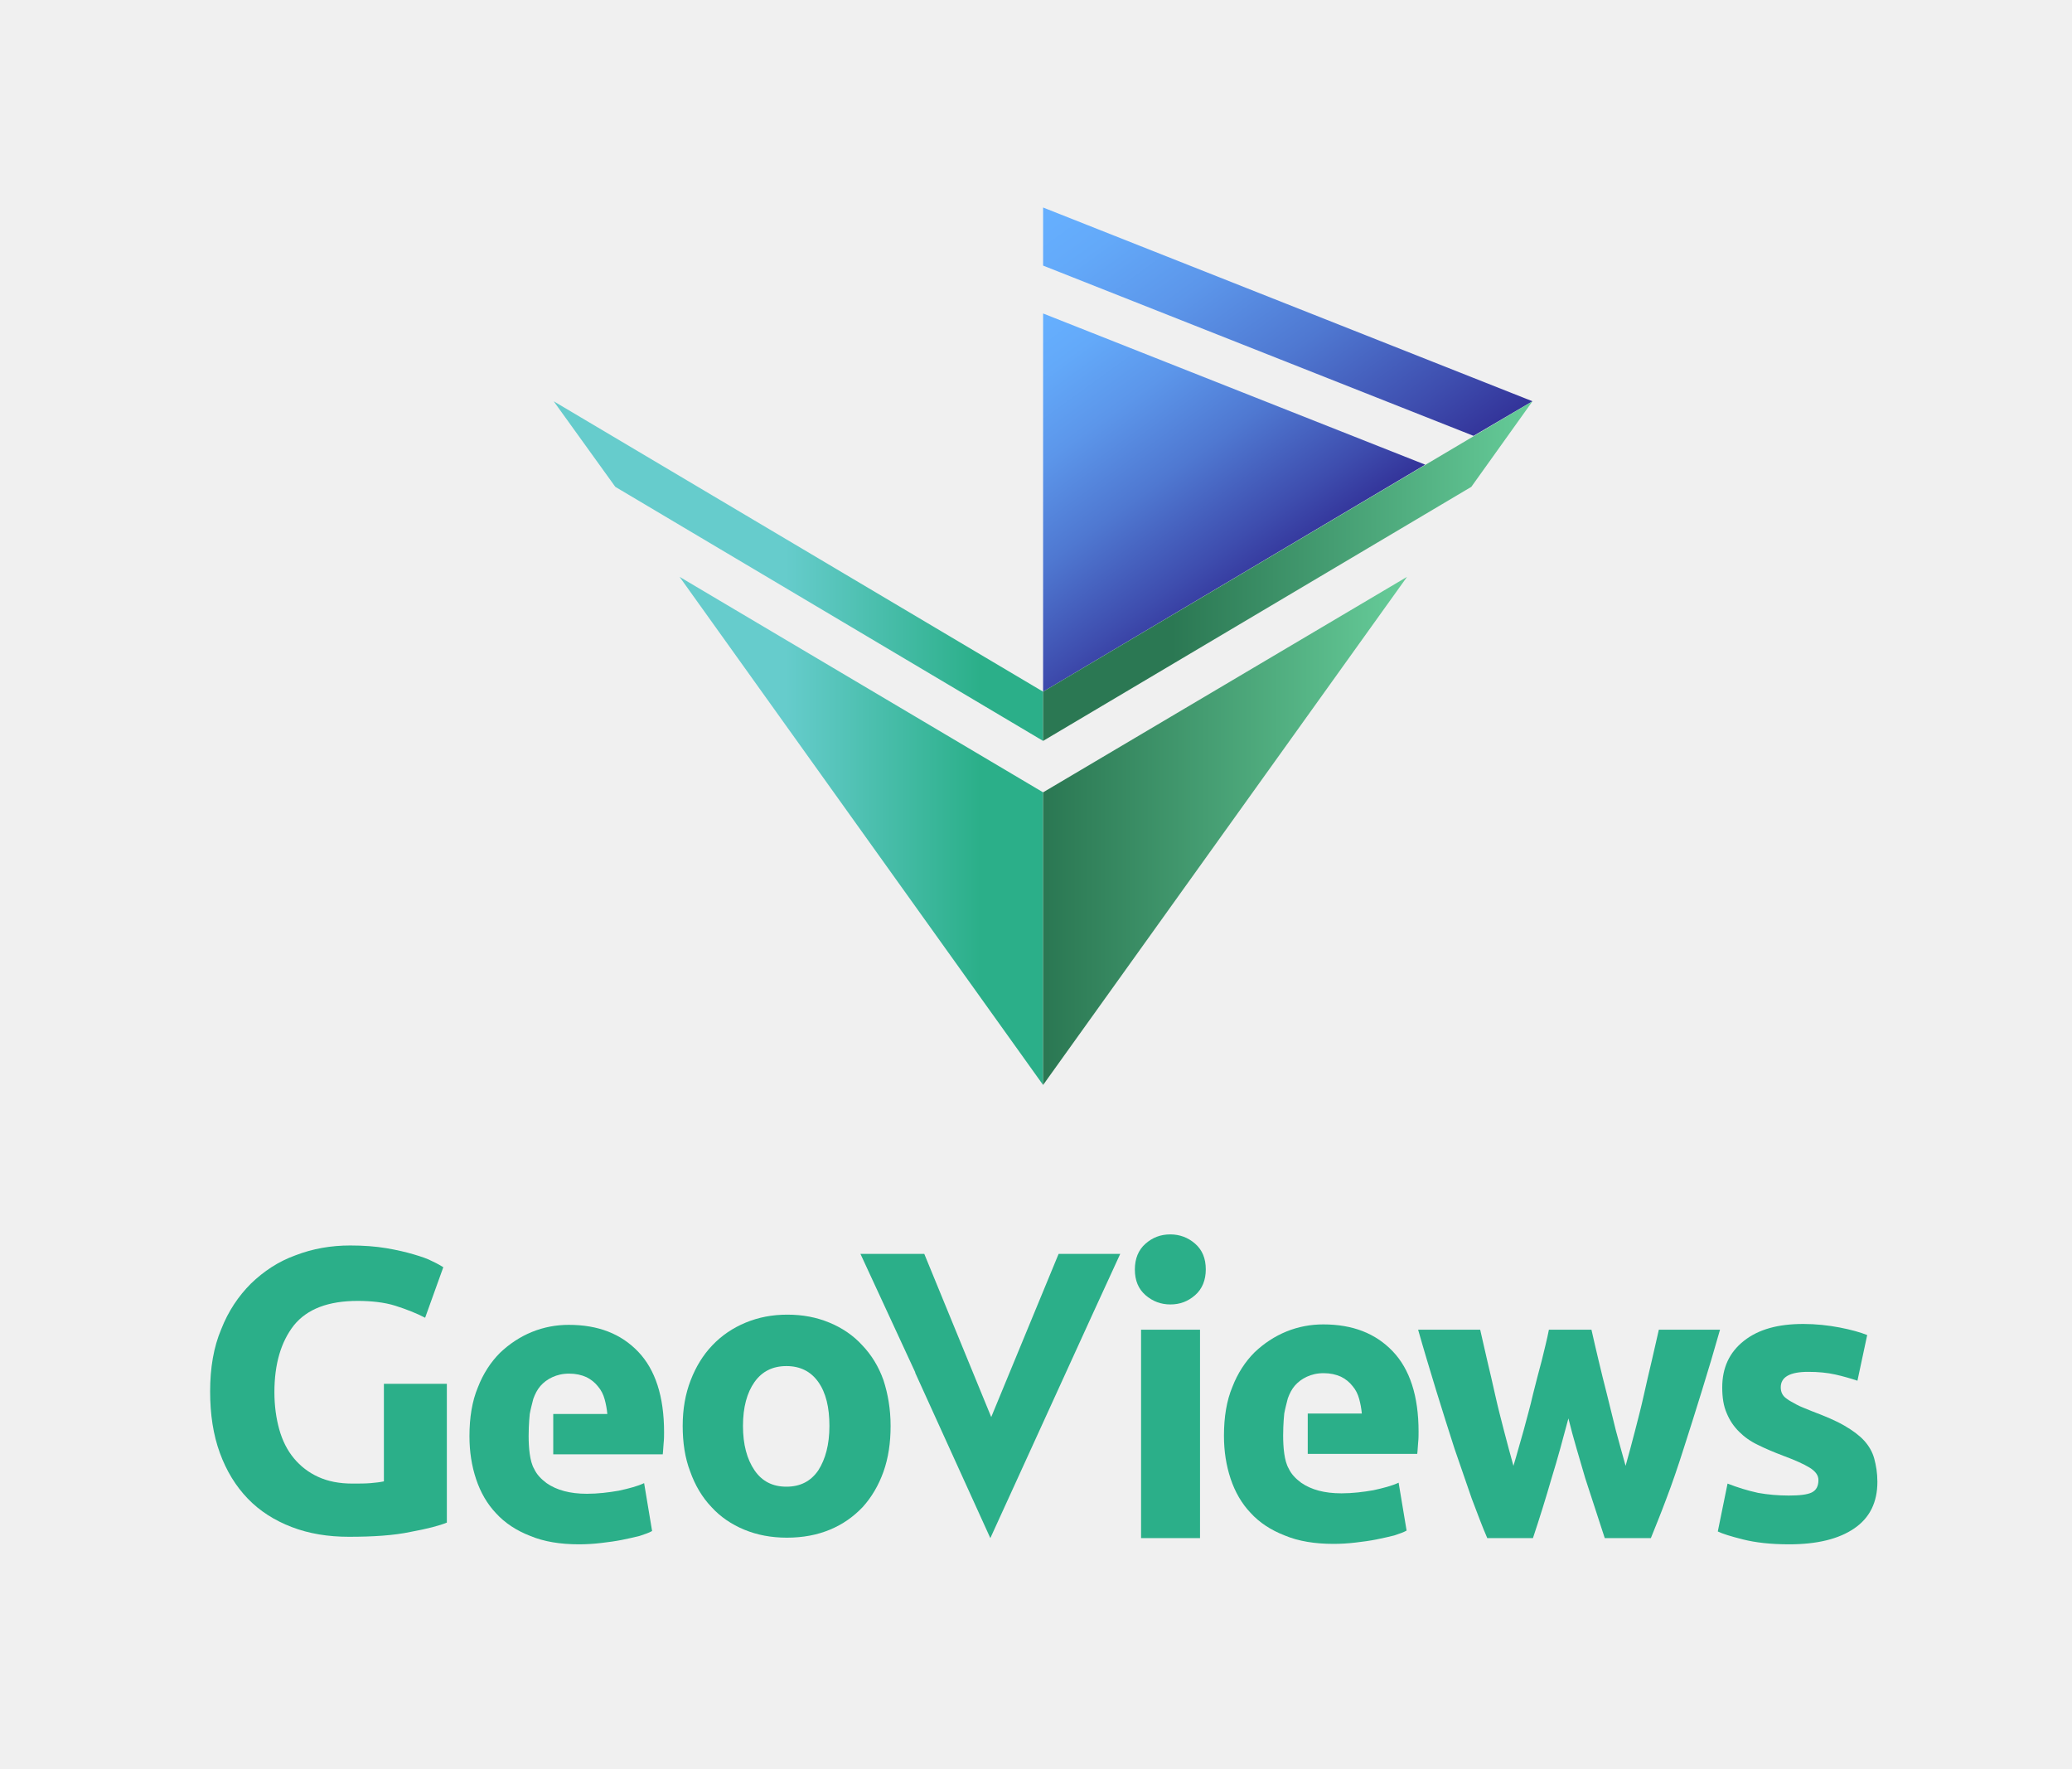
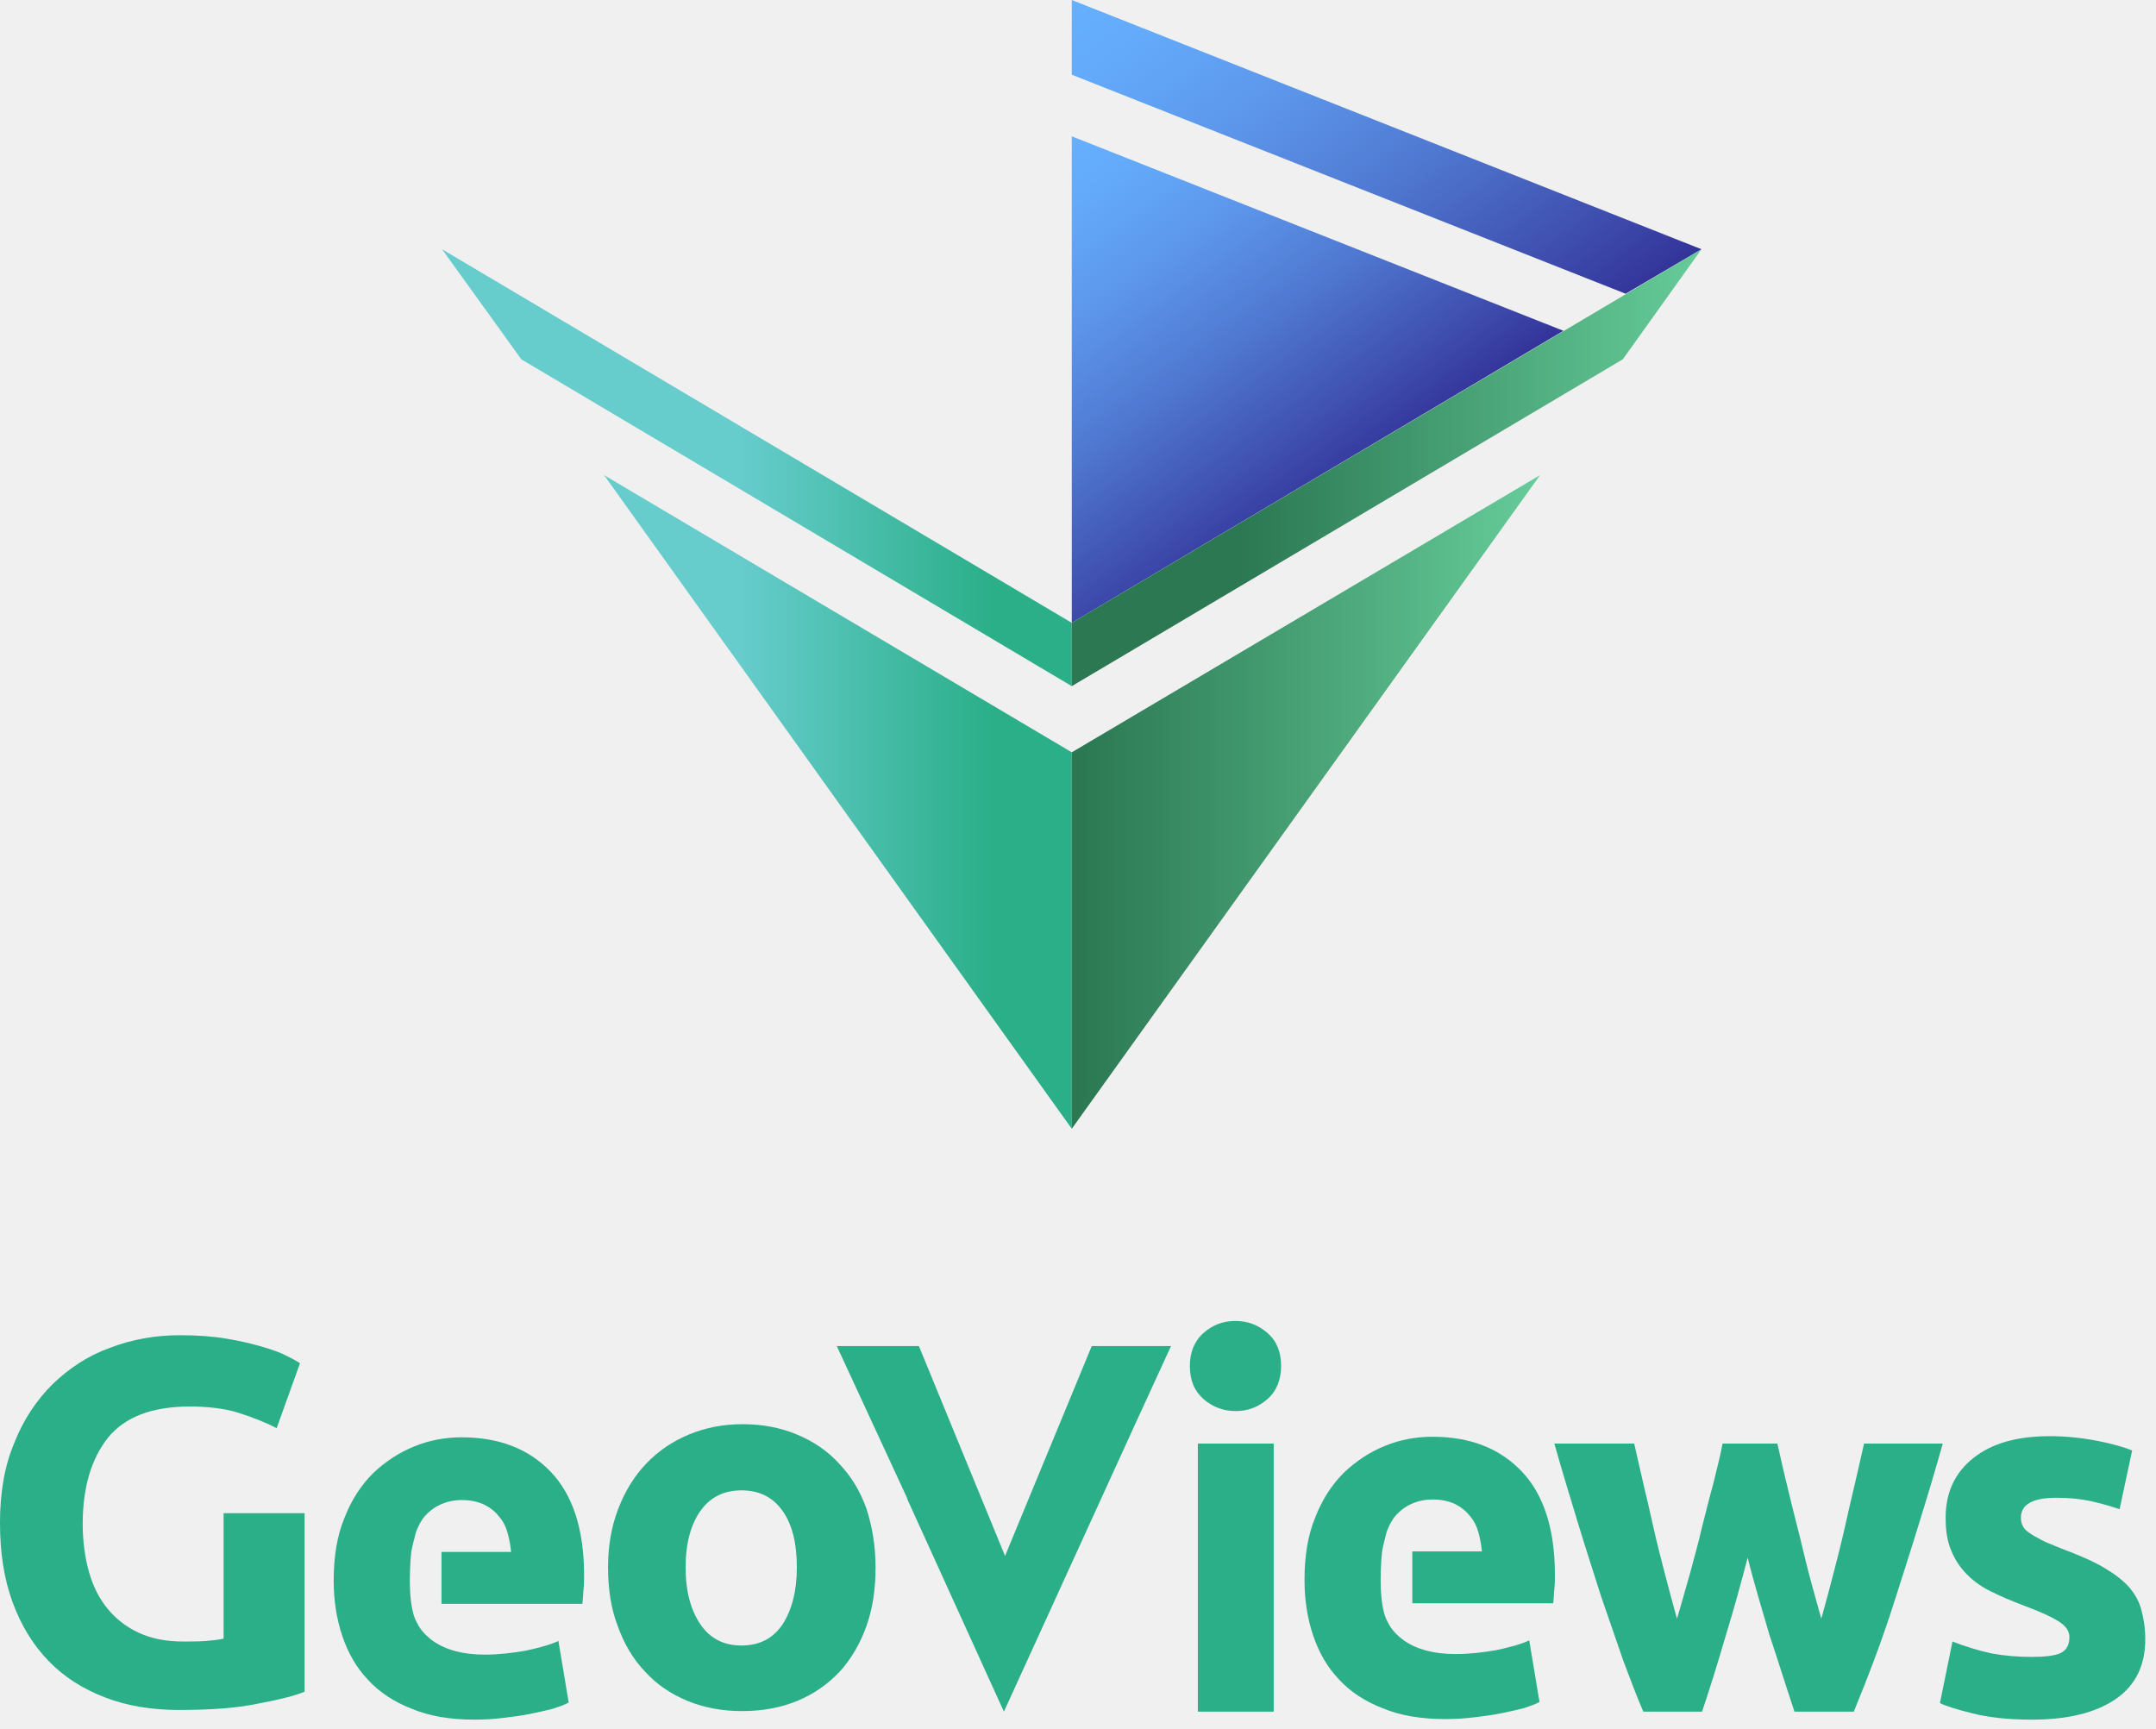
- <svg xmlns="http://www.w3.org/2000/svg" version="1.1" id="Layer_2" x="0px" y="0px" viewBox="0 0 467.4 398.9" style="enable-background:new 0 0 467.4 398.9;" xml:space="preserve">
-   <style type="text/css">
+ <svg xmlns="http://www.w3.org/2000/svg" height="301.5" width="376.1" xml:space="preserve" viewBox="0 0 376.1 301.5" y="0px" x="0px" id="Layer_2" version="1.1">
+   <defs id="defs3325" />
+   <style id="style3228" type="text/css">
	.st0{fill:url(#SVGID_1_);}
	.st1{fill:url(#SVGID_2_);}
	.st2{fill:url(#SVGID_3_);}
	.st3{fill:url(#SVGID_4_);}
	.st4{fill:url(#SVGID_5_);}
	.st5{fill:url(#SVGID_6_);}
	.st6{fill:#2BAF89;}
	.st7{fill:url(#SVGID_7_);}
	.st8{opacity:0.2;fill:url(#SVGID_8_);enable-background:new    ;}
	.st9{fill:url(#SVGID_9_);}
	.st10{opacity:0.2;fill:url(#SVGID_10_);enable-background:new    ;}
	.st11{fill:url(#SVGID_11_);}
	.st12{fill:url(#SVGID_12_);}
	.st13{fill:url(#SVGID_13_);}
	.st14{fill:url(#SVGID_14_);}
	.st15{fill:#BF202E;}
	.st16{fill:url(#SVGID_15_);}
	.st17{fill:url(#SVGID_16_);}
	.st18{fill:url(#SVGID_17_);}
	.st19{fill:url(#SVGID_18_);}
	.st20{fill:url(#SVGID_19_);}
	.st21{fill:url(#SVGID_20_);}
	.st22{fill:url(#SVGID_21_);}
	.st23{opacity:0.2;fill:url(#SVGID_22_);enable-background:new    ;}
	.st24{fill:url(#SVGID_23_);}
	.st25{opacity:0.2;fill:url(#SVGID_24_);enable-background:new    ;}
	.st26{fill:url(#SVGID_25_);}
	.st27{fill:url(#SVGID_26_);}
	.st28{fill:url(#SVGID_27_);}
	.st29{fill:url(#SVGID_28_);}
	.st30{fill:url(#SVGID_29_);}
	.st31{fill:url(#SVGID_30_);}
	.st32{fill:url(#SVGID_31_);}
	.st33{fill:url(#SVGID_32_);}
	.st34{fill:url(#SVGID_33_);}
	.st35{fill:url(#SVGID_34_);}
	.st36{fill:#333399;}
	.st37{fill:#2B7853;}
	.st38{fill:url(#SVGID_35_);}
	.st39{fill:url(#SVGID_36_);}
	.st40{fill:url(#SVGID_37_);}
	.st41{fill:url(#SVGID_38_);}
	.st42{fill:url(#SVGID_39_);}
	.st43{fill:url(#SVGID_40_);}
	.st44{fill:#FFFFFF;}
	.st45{fill:url(#SVGID_41_);}
	.st46{fill:url(#SVGID_42_);}
	.st47{fill:url(#SVGID_43_);}
	.st48{fill:url(#SVGID_44_);}
	.st49{fill:url(#SVGID_45_);}
	.st50{fill:url(#SVGID_46_);}
	.st51{fill:url(#SVGID_47_);}
	.st52{fill:url(#SVGID_48_);}
	.st53{fill:url(#SVGID_49_);}
	.st54{fill:url(#SVGID_50_);}
	.st55{fill:url(#SVGID_51_);}
	.st56{fill:url(#SVGID_52_);}
	.st57{fill:url(#SVGID_53_);}
	.st58{fill:url(#SVGID_54_);}
	.st59{fill:url(#SVGID_55_);}
	.st60{fill:url(#SVGID_56_);}
	.st61{fill:url(#SVGID_57_);}
	.st62{fill:url(#SVGID_58_);}
	.st63{fill:url(#SVGID_59_);}
	.st64{fill:url(#SVGID_60_);}
	.st65{fill:url(#SVGID_61_);}
	.st66{fill:url(#SVGID_62_);}
	.st67{fill:url(#SVGID_63_);}
	.st68{fill:url(#SVGID_64_);}
	.st69{fill:url(#SVGID_65_);}
	.st70{fill:url(#SVGID_66_);}
	.st71{fill:url(#SVGID_67_);}
	.st72{fill:url(#SVGID_68_);}
	.st73{fill:url(#SVGID_69_);}
	.st74{fill:url(#SVGID_70_);}
	.st75{fill:url(#SVGID_71_);}
	.st76{fill:url(#SVGID_72_);}
	.st77{fill:url(#SVGID_73_);}
	.st78{fill:url(#SVGID_74_);}
	.st79{fill:url(#SVGID_75_);}
	.st80{fill:url(#SVGID_76_);}
	.st81{fill:url(#SVGID_77_);}
	.st82{fill:url(#SVGID_78_);}
	.st83{fill:url(#SVGID_79_);}
	.st84{fill:url(#SVGID_80_);}
	.st85{fill:url(#SVGID_81_);}
	.st86{fill:url(#SVGID_82_);}
</style>
-   <g>
-     <g>
-       <linearGradient id="SVGID_1_" gradientUnits="userSpaceOnUse" x1="257.93" y1="30.356" x2="316.853" y2="111.456">
-         <stop offset="0" style="stop-color:#66B0FF" />
-         <stop offset="0.143" style="stop-color:#63A9F9" />
-         <stop offset="0.348" style="stop-color:#5C96EA" />
-         <stop offset="0.589" style="stop-color:#4F78D1" />
-         <stop offset="0.856" style="stop-color:#3E4DAE" />
-         <stop offset="1" style="stop-color:#333399" />
-       </linearGradient>
-       <polygon class="st0" points="345.7,90.5 235.3,46.8 235.3,59.9 332.4,98.3   " />
-       <linearGradient id="SVGID_2_" gradientUnits="userSpaceOnUse" x1="235.127" y1="70.824" x2="281.124" y2="134.133">
-         <stop offset="0" style="stop-color:#66B0FF" />
-         <stop offset="0.143" style="stop-color:#63A9F9" />
-         <stop offset="0.348" style="stop-color:#5C96EA" />
-         <stop offset="0.589" style="stop-color:#4F78D1" />
-         <stop offset="0.856" style="stop-color:#3E4DAE" />
-         <stop offset="1" style="stop-color:#333399" />
-       </linearGradient>
-       <polygon class="st1" points="235.3,156 321.5,104.8 235.3,70.7   " />
-     </g>
-     <g>
-       <linearGradient id="SVGID_3_" gradientUnits="userSpaceOnUse" x1="235.307" y1="184.332" x2="124.945" y2="184.332" gradientTransform="matrix(1 0 0 -1 0 371.7252)">
-         <stop offset="0.128" style="stop-color:#2BAF89" />
-         <stop offset="0.527" style="stop-color:#66CCCC" />
-       </linearGradient>
-       <polygon class="st2" points="235.3,178.7 235.3,178.7 153.3,130.1 235.3,244.7   " />
-       <linearGradient id="SVGID_4_" gradientUnits="userSpaceOnUse" x1="235.307" y1="242.932" x2="124.907" y2="242.932" gradientTransform="matrix(1 0 0 -1 0 371.7252)">
-         <stop offset="0.128" style="stop-color:#2BAF89" />
-         <stop offset="0.527" style="stop-color:#66CCCC" />
-       </linearGradient>
-       <polygon class="st3" points="235.3,156 124.9,90.5 138.8,109.8 235.3,167.1   " />
-       <linearGradient id="SVGID_5_" gradientUnits="userSpaceOnUse" x1="235.307" y1="242.932" x2="345.707" y2="242.932" gradientTransform="matrix(1 0 0 -1 0 371.7252)">
-         <stop offset="0.264" style="stop-color:#2B7853" />
-         <stop offset="1" style="stop-color:#66CC99" />
-       </linearGradient>
-       <polygon class="st4" points="235.3,167.1 331.9,109.8 345.7,90.5 235.3,156   " />
-       <linearGradient id="SVGID_6_" gradientUnits="userSpaceOnUse" x1="207.015" y1="184.332" x2="317.404" y2="184.332" gradientTransform="matrix(1 0 0 -1 0 371.7252)">
-         <stop offset="0.264" style="stop-color:#2B7853" />
-         <stop offset="1" style="stop-color:#66CC99" />
-       </linearGradient>
-       <polygon class="st5" points="235.3,244.7 317.4,130.1 235.3,178.7   " />
-     </g>
-   </g>
-   <g>
-     <g>
-       <path class="st6" d="M272,286.3c0,2.4-0.8,4.4-2.4,5.8s-3.4,2.1-5.6,2.1c-2.1,0-4-0.7-5.6-2.1s-2.4-3.3-2.4-5.8    c0-2.4,0.8-4.4,2.4-5.8s3.4-2.1,5.6-2.1c2.1,0,4,0.7,5.6,2.1S272,283.8,272,286.3z M270.7,346.9h-13.3v-47h13.3V346.9z" />
-       <path class="st6" d="M353.8,319.9c-1.2,4.5-2.4,9-3.8,13.5c-1.3,4.5-2.7,9-4.2,13.5h-10.3c-1.1-2.5-2.2-5.5-3.5-8.9    c-1.2-3.5-2.5-7.2-3.9-11.3c-1.3-4.1-2.7-8.4-4.1-13s-2.8-9.2-4.1-13.8h14c0.5,2.1,1,4.5,1.6,7s1.2,5.1,1.8,7.8    c0.6,2.7,1.3,5.4,2,8.1s1.4,5.3,2.1,7.8c0.8-2.6,1.5-5.3,2.3-8c0.7-2.7,1.5-5.4,2.1-8.1c0.7-2.7,1.3-5.2,2-7.7    c0.6-2.5,1.2-4.8,1.6-6.9h9.6c0.5,2.1,1,4.5,1.6,6.9c0.6,2.5,1.2,5,1.9,7.7c0.7,2.7,1.3,5.4,2,8.1s1.5,5.4,2.2,8    c0.7-2.5,1.4-5.1,2.1-7.8c0.7-2.7,1.4-5.4,2-8.1s1.2-5.3,1.8-7.8c0.6-2.5,1.1-4.9,1.6-7H388c-1.3,4.6-2.7,9.3-4.1,13.8    c-1.4,4.6-2.8,8.9-4.1,13c-1.3,4.1-2.6,7.9-3.9,11.3c-1.3,3.5-2.5,6.4-3.5,8.9H362c-1.5-4.5-2.9-9-4.4-13.5    C356.3,328.9,354.9,324.4,353.8,319.9z" />
-       <path class="st6" d="M403.5,337.3c2.4,0,4.2-0.2,5.2-0.7s1.5-1.4,1.5-2.8c0-1.1-0.7-2-2-2.8s-3.3-1.7-6-2.7    c-2.1-0.8-4-1.6-5.6-2.4c-1.7-0.8-3.1-1.8-4.3-3c-1.2-1.2-2.1-2.5-2.8-4.2c-0.7-1.6-1-3.5-1-5.8c0-4.4,1.6-7.9,4.9-10.5    s7.7-3.8,13.4-3.8c2.8,0,5.6,0.3,8.2,0.8s4.7,1.1,6.2,1.7l-2.2,10.3c-1.5-0.5-3.2-1-5-1.4s-3.8-0.6-6.1-0.6    c-4.2,0-6.2,1.2-6.2,3.5c0,0.5,0.1,1,0.3,1.4c0.2,0.4,0.5,0.8,1.1,1.2c0.5,0.4,1.3,0.8,2.2,1.3c0.9,0.5,2.1,0.9,3.5,1.5    c2.9,1.1,5.3,2.1,7.2,3.2c1.9,1.1,3.4,2.2,4.5,3.4c1.1,1.2,1.9,2.6,2.3,4.1s0.7,3.2,0.7,5.2c0,4.6-1.7,8.1-5.2,10.5    s-8.4,3.6-14.7,3.6c-4.2,0-7.6-0.4-10.4-1.1s-4.7-1.3-5.7-1.8l2.2-10.8c2.3,0.9,4.6,1.6,6.9,2.1    C398.8,337.1,401.2,337.3,403.5,337.3z" />
-       <polygon class="st6" points="252.7,282.8 238.8,282.8 223.6,319.6 208.5,282.8 194.1,282.8 206.5,309.6 206.4,309.5 223.4,346.9     246.5,296.3 246.5,296.3   " />
-       <g>
-         <path class="st6" d="M314.2,304.8c-3.9-4.1-9.1-6.1-15.7-6.1c-2.8,0-5.6,0.5-8.3,1.6c-2.7,1.1-5.1,2.7-7.2,4.7     c-2.1,2.1-3.8,4.7-5,7.8c-1.3,3.1-1.9,6.8-1.9,11c0,3.5,0.5,6.7,1.5,9.7s2.5,5.6,4.5,7.7c2,2.2,4.6,3.9,7.7,5.1     c3.1,1.3,6.8,1.9,11,1.9c1.7,0,3.3-0.1,5-0.3c1.7-0.2,3.2-0.4,4.7-0.7c1.5-0.3,2.8-0.6,4-0.9c1.2-0.4,2.1-0.7,2.8-1.1l-1.8-10.8     c-1.5,0.7-3.4,1.2-5.7,1.7c-2.3,0.4-4.7,0.7-7.2,0.7c-3.8,0-6.8-0.8-9.1-2.4c-1.2-0.9-2.2-1.9-2.8-3.2l0,0c-2-3.4-1-12.4-1-12.4     c0.2-1.1,0.5-2.2,0.8-3.4c0.4-1.1,0.9-2.1,1.6-2.9s1.6-1.5,2.7-2s2.3-0.8,3.8-0.8s2.8,0.3,3.9,0.8c1,0.5,1.9,1.2,2.6,2.1     c0.7,0.8,1.2,1.8,1.5,2.9s0.5,2.2,0.6,3.3H295v9.1h24.7c0.1-0.7,0.1-1.5,0.2-2.5c0.1-0.9,0.1-1.8,0.1-2.5     C320,314.8,318,308.8,314.2,304.8z" />
+   <g transform="matrix(0.9950249,0,0,0.9950249,-47.16418,-46.56716)" id="g3378">
+     <g id="g3292">
+       <g id="g3260">
+         <linearGradient id="SVGID_1_" gradientUnits="userSpaceOnUse" x1="257.931" y1="30.356" x2="316.853" y2="111.456">
+           <stop offset="0" style="stop-color:#66B0FF" id="stop3230" />
+           <stop offset="0.143" style="stop-color:#63A9F9" id="stop3232" />
+           <stop offset="0.348" style="stop-color:#5C96EA" id="stop3234" />
+           <stop offset="0.589" style="stop-color:#4F78D1" id="stop3236" />
+           <stop offset="0.856" style="stop-color:#3E4DAE" id="stop3238" />
+           <stop offset="1" style="stop-color:#333399" id="stop3240" />
+         </linearGradient>
+         <polygon style="fill:url(#SVGID_1_)" class="st0" points="235.3,59.9 332.4,98.3 345.7,90.5 235.3,46.8 " id="polygon3243" />
+         <linearGradient id="SVGID_2_" gradientUnits="userSpaceOnUse" x1="235.127" y1="70.824" x2="281.124" y2="134.133">
+           <stop offset="0" style="stop-color:#66B0FF" id="stop3245" />
+           <stop offset="0.143" style="stop-color:#63A9F9" id="stop3247" />
+           <stop offset="0.348" style="stop-color:#5C96EA" id="stop3249" />
+           <stop offset="0.589" style="stop-color:#4F78D1" id="stop3251" />
+           <stop offset="0.856" style="stop-color:#3E4DAE" id="stop3253" />
+           <stop offset="1" style="stop-color:#333399" id="stop3255" />
+         </linearGradient>
+         <polygon style="fill:url(#SVGID_2_)" class="st1" points="235.3,156 321.5,104.8 235.3,70.7 " id="polygon3258" />
+       </g>
+       <g id="g3290">
+         <linearGradient id="SVGID_3_" gradientUnits="userSpaceOnUse" x1="235.307" y1="184.332" x2="124.945" y2="184.332" gradientTransform="matrix(1,0,0,-1,0,371.7252)">
+           <stop offset="0.128" style="stop-color:#2BAF89" id="stop3262" />
+           <stop offset="0.527" style="stop-color:#66CCCC" id="stop3264" />
+         </linearGradient>
+         <polygon style="fill:url(#SVGID_3_)" class="st2" points="235.3,244.7 235.3,178.7 153.3,130.1 " id="polygon3267" />
+         <linearGradient id="SVGID_4_" gradientUnits="userSpaceOnUse" x1="235.307" y1="242.932" x2="124.907" y2="242.932" gradientTransform="matrix(1,0,0,-1,0,371.7252)">
+           <stop offset="0.128" style="stop-color:#2BAF89" id="stop3269" />
+           <stop offset="0.527" style="stop-color:#66CCCC" id="stop3271" />
+         </linearGradient>
+         <polygon style="fill:url(#SVGID_4_)" class="st3" points="138.8,109.8 235.3,167.1 235.3,156 124.9,90.5 " id="polygon3274" />
+         <linearGradient id="SVGID_5_" gradientUnits="userSpaceOnUse" x1="235.307" y1="242.932" x2="345.707" y2="242.932" gradientTransform="matrix(1,0,0,-1,0,371.7252)">
+           <stop offset="0.264" style="stop-color:#2B7853" id="stop3276" />
+           <stop offset="1" style="stop-color:#66CC99" id="stop3278" />
+         </linearGradient>
+         <polygon style="fill:url(#SVGID_5_)" class="st4" points="345.7,90.5 235.3,156 235.3,167.1 331.9,109.8 " id="polygon3281" />
+         <linearGradient id="SVGID_6_" gradientUnits="userSpaceOnUse" x1="207.015" y1="184.332" x2="317.404" y2="184.332" gradientTransform="matrix(1,0,0,-1,0,371.7252)">
+           <stop offset="0.264" style="stop-color:#2B7853" id="stop3283" />
+           <stop offset="1" style="stop-color:#66CC99" id="stop3285" />
+         </linearGradient>
+         <polygon style="fill:url(#SVGID_6_)" class="st5" points="235.3,244.7 317.4,130.1 235.3,178.7 " id="polygon3288" />
      </g>
    </g>
-     <g>
-       <g>
-         <path class="st6" d="M80.7,293.4c-6.6,0-11.4,1.8-14.4,5.5c-2.9,3.7-4.4,8.7-4.4,15.1c0,3.1,0.4,5.9,1.1,8.4s1.8,4.7,3.3,6.5     c1.5,1.8,3.3,3.2,5.5,4.2c2.2,1,4.7,1.5,7.7,1.5c1.6,0,2.9,0,4.1-0.1c1.1-0.1,2.1-0.2,3-0.4v-22h14.2v31.3     c-1.7,0.7-4.4,1.4-8.2,2.1c-3.8,0.8-8.4,1.1-13.9,1.1c-4.7,0-9-0.7-12.9-2.2c-3.9-1.5-7.2-3.6-9.9-6.4c-2.7-2.8-4.8-6.2-6.3-10.3     c-1.5-4.1-2.2-8.7-2.2-13.9c0-5.3,0.8-10,2.5-14c1.6-4.1,3.9-7.5,6.7-10.3c2.9-2.8,6.2-5,10.1-6.4c3.9-1.5,8-2.2,12.3-2.2     c3,0,5.7,0.2,8.1,0.6c2.4,0.4,4.5,0.9,6.2,1.4c1.7,0.5,3.2,1,4.3,1.6c1.1,0.5,1.9,1,2.4,1.3l-4.1,11.4c-1.9-1-4.2-1.9-6.7-2.7     S83.6,293.4,80.7,293.4z" />
-         <path class="st6" d="M200.9,321.6c0,3.8-0.5,7.2-1.6,10.3c-1.1,3.1-2.7,5.8-4.7,8c-2.1,2.2-4.5,3.9-7.4,5.1     c-2.9,1.2-6.1,1.8-9.7,1.8c-3.5,0-6.7-0.6-9.6-1.8c-2.9-1.2-5.4-2.9-7.4-5.1c-2.1-2.2-3.7-4.9-4.8-8c-1.2-3.1-1.7-6.6-1.7-10.3     c0-3.8,0.6-7.2,1.8-10.3c1.2-3.1,2.8-5.7,4.9-7.9c2.1-2.2,4.6-3.9,7.5-5.1c2.9-1.2,6-1.8,9.4-1.8c3.5,0,6.6,0.6,9.5,1.8     c2.9,1.2,5.4,2.9,7.4,5.1c2.1,2.2,3.7,4.8,4.8,7.9C200.3,314.4,200.9,317.8,200.9,321.6z M187.1,321.6c0-4.2-0.8-7.5-2.5-9.9     c-1.7-2.4-4.1-3.6-7.2-3.6c-3.1,0-5.5,1.2-7.2,3.6c-1.7,2.4-2.6,5.7-2.6,9.9s0.9,7.5,2.6,10c1.7,2.5,4.1,3.7,7.2,3.7     c3.1,0,5.5-1.2,7.2-3.7C186.2,329.1,187.1,325.8,187.1,321.6z" />
+     <g id="g3320">
+       <g id="g3306">
+         <path class="st6" d="m 272,286.3 c 0,2.4 -0.8,4.4 -2.4,5.8 -1.6,1.4 -3.4,2.1 -5.6,2.1 -2.1,0 -4,-0.7 -5.6,-2.1 -1.6,-1.4 -2.4,-3.3 -2.4,-5.8 0,-2.4 0.8,-4.4 2.4,-5.8 1.6,-1.4 3.4,-2.1 5.6,-2.1 2.1,0 4,0.7 5.6,2.1 1.6,1.4 2.4,3.3 2.4,5.8 z m -1.3,60.6 h -13.3 v -47 h 13.3 z" id="path3294" />
+         <path class="st6" d="m 353.8,319.9 c -1.2,4.5 -2.4,9 -3.8,13.5 -1.3,4.5 -2.7,9 -4.2,13.5 h -10.3 c -1.1,-2.5 -2.2,-5.5 -3.5,-8.9 -1.2,-3.5 -2.5,-7.2 -3.9,-11.3 -1.3,-4.1 -2.7,-8.4 -4.1,-13 -1.4,-4.6 -2.8,-9.2 -4.1,-13.8 h 14 c 0.5,2.1 1,4.5 1.6,7 0.6,2.5 1.2,5.1 1.8,7.8 0.6,2.7 1.3,5.4 2,8.1 0.7,2.7 1.4,5.3 2.1,7.8 0.8,-2.6 1.5,-5.3 2.3,-8 0.7,-2.7 1.5,-5.4 2.1,-8.1 0.7,-2.7 1.3,-5.2 2,-7.7 0.6,-2.5 1.2,-4.8 1.6,-6.9 h 9.6 c 0.5,2.1 1,4.5 1.6,6.9 0.6,2.5 1.2,5 1.9,7.7 0.7,2.7 1.3,5.4 2,8.1 0.7,2.7 1.5,5.4 2.2,8 0.7,-2.5 1.4,-5.1 2.1,-7.8 0.7,-2.7 1.4,-5.4 2,-8.1 0.6,-2.7 1.2,-5.3 1.8,-7.8 0.6,-2.5 1.1,-4.9 1.6,-7 H 388 c -1.3,4.6 -2.7,9.3 -4.1,13.8 -1.4,4.6 -2.8,8.9 -4.1,13 -1.3,4.1 -2.6,7.9 -3.9,11.3 -1.3,3.5 -2.5,6.4 -3.5,8.9 H 362 c -1.5,-4.5 -2.9,-9 -4.4,-13.5 -1.3,-4.5 -2.7,-9 -3.8,-13.5 z" id="path3296" />
+         <path class="st6" d="m 403.5,337.3 c 2.4,0 4.2,-0.2 5.2,-0.7 1,-0.5 1.5,-1.4 1.5,-2.8 0,-1.1 -0.7,-2 -2,-2.8 -1.3,-0.8 -3.3,-1.7 -6,-2.7 -2.1,-0.8 -4,-1.6 -5.6,-2.4 -1.7,-0.8 -3.1,-1.8 -4.3,-3 -1.2,-1.2 -2.1,-2.5 -2.8,-4.2 -0.7,-1.6 -1,-3.5 -1,-5.8 0,-4.4 1.6,-7.9 4.9,-10.5 3.3,-2.6 7.7,-3.8 13.4,-3.8 2.8,0 5.6,0.3 8.2,0.8 2.6,0.5 4.7,1.1 6.2,1.7 l -2.2,10.3 c -1.5,-0.5 -3.2,-1 -5,-1.4 -1.8,-0.4 -3.8,-0.6 -6.1,-0.6 -4.2,0 -6.2,1.2 -6.2,3.5 0,0.5 0.1,1 0.3,1.4 0.2,0.4 0.5,0.8 1.1,1.2 0.5,0.4 1.3,0.8 2.2,1.3 0.9,0.5 2.1,0.9 3.5,1.5 2.9,1.1 5.3,2.1 7.2,3.2 1.9,1.1 3.4,2.2 4.5,3.4 1.1,1.2 1.9,2.6 2.3,4.1 0.4,1.5 0.7,3.2 0.7,5.2 0,4.6 -1.7,8.1 -5.2,10.5 -3.5,2.4 -8.4,3.6 -14.7,3.6 -4.2,0 -7.6,-0.4 -10.4,-1.1 -2.8,-0.7 -4.7,-1.3 -5.7,-1.8 l 2.2,-10.8 c 2.3,0.9 4.6,1.6 6.9,2.1 2.2,0.4 4.6,0.6 6.9,0.6 z" id="path3298" />
+         <polygon class="st6" points="206.4,309.5 223.4,346.9 246.5,296.3 246.5,296.3 252.7,282.8 238.8,282.8 223.6,319.6 208.5,282.8 194.1,282.8 206.5,309.6 " id="polygon3300" />
+         <g id="g3304">
+           <path class="st6" d="m 314.2,304.8 c -3.9,-4.1 -9.1,-6.1 -15.7,-6.1 -2.8,0 -5.6,0.5 -8.3,1.6 -2.7,1.1 -5.1,2.7 -7.2,4.7 -2.1,2.1 -3.8,4.7 -5,7.8 -1.3,3.1 -1.9,6.8 -1.9,11 0,3.5 0.5,6.7 1.5,9.7 1,3 2.5,5.6 4.5,7.7 2,2.2 4.6,3.9 7.7,5.1 3.1,1.3 6.8,1.9 11,1.9 1.7,0 3.3,-0.1 5,-0.3 1.7,-0.2 3.2,-0.4 4.7,-0.7 1.5,-0.3 2.8,-0.6 4,-0.9 1.2,-0.4 2.1,-0.7 2.8,-1.1 l -1.8,-10.8 c -1.5,0.7 -3.4,1.2 -5.7,1.7 -2.3,0.4 -4.7,0.7 -7.2,0.7 -3.8,0 -6.8,-0.8 -9.1,-2.4 -1.2,-0.9 -2.2,-1.9 -2.8,-3.2 v 0 c -2,-3.4 -1,-12.4 -1,-12.4 0.2,-1.1 0.5,-2.2 0.8,-3.4 0.4,-1.1 0.9,-2.1 1.6,-2.9 0.7,-0.8 1.6,-1.5 2.7,-2 1.1,-0.5 2.3,-0.8 3.8,-0.8 1.5,0 2.8,0.3 3.9,0.8 1,0.5 1.9,1.2 2.6,2.1 0.7,0.8 1.2,1.8 1.5,2.9 0.3,1.1 0.5,2.2 0.6,3.3 H 295 v 9.1 h 24.7 c 0.1,-0.7 0.1,-1.5 0.2,-2.5 0.1,-0.9 0.1,-1.8 0.1,-2.5 0,-8.1 -2,-14.1 -5.8,-18.1 z" id="path3302" />
+         </g>
      </g>
-       <g>
-         <path class="st6" d="M144,304.9c-3.9-4.1-9.1-6.1-15.7-6.1c-2.8,0-5.6,0.5-8.3,1.6c-2.7,1.1-5.1,2.7-7.2,4.7     c-2.1,2.1-3.8,4.7-5,7.8c-1.3,3.1-1.9,6.8-1.9,11c0,3.5,0.5,6.7,1.5,9.7s2.5,5.6,4.5,7.7c2,2.2,4.6,3.9,7.7,5.1     c3.1,1.3,6.8,1.9,11,1.9c1.7,0,3.3-0.1,5-0.3c1.7-0.2,3.2-0.4,4.7-0.7c1.5-0.3,2.8-0.6,4-0.9c1.2-0.4,2.1-0.7,2.8-1.1l-1.8-10.8     c-1.5,0.7-3.4,1.2-5.7,1.7c-2.3,0.4-4.7,0.7-7.2,0.7c-3.8,0-6.8-0.8-9.1-2.4c-1.2-0.9-2.2-1.9-2.8-3.2l0,0c-2-3.4-1-12.4-1-12.4     c0.2-1.1,0.5-2.2,0.8-3.4c0.4-1.1,0.9-2.1,1.6-2.9s1.6-1.5,2.7-2s2.3-0.8,3.8-0.8c1.5,0,2.8,0.3,3.9,0.8c1,0.5,1.9,1.2,2.6,2.1     c0.7,0.8,1.2,1.8,1.5,2.9s0.5,2.2,0.6,3.3h-12.2v9.1h24.7c0.1-0.7,0.1-1.5,0.2-2.5c0.1-0.9,0.1-1.8,0.1-2.5     C149.8,314.9,147.8,308.9,144,304.9z" />
+       <g id="g3318">
+         <g id="g3312">
+           <path class="st6" d="m 80.7,293.4 c -6.6,0 -11.4,1.8 -14.4,5.5 -2.9,3.7 -4.4,8.7 -4.4,15.1 0,3.1 0.4,5.9 1.1,8.4 0.7,2.5 1.8,4.7 3.3,6.5 1.5,1.8 3.3,3.2 5.5,4.2 2.2,1 4.7,1.5 7.7,1.5 1.6,0 2.9,0 4.1,-0.1 1.1,-0.1 2.1,-0.2 3,-0.4 v -22 h 14.2 v 31.3 c -1.7,0.7 -4.4,1.4 -8.2,2.1 -3.8,0.8 -8.4,1.1 -13.9,1.1 -4.7,0 -9,-0.7 -12.9,-2.2 -3.9,-1.5 -7.2,-3.6 -9.9,-6.4 -2.7,-2.8 -4.8,-6.2 -6.3,-10.3 -1.5,-4.1 -2.2,-8.7 -2.2,-13.9 0,-5.3 0.8,-10 2.5,-14 1.6,-4.1 3.9,-7.5 6.7,-10.3 2.9,-2.8 6.2,-5 10.1,-6.4 3.9,-1.5 8,-2.2 12.3,-2.2 3,0 5.7,0.2 8.1,0.6 2.4,0.4 4.5,0.9 6.2,1.4 1.7,0.5 3.2,1 4.3,1.6 1.1,0.5 1.9,1 2.4,1.3 l -4.1,11.4 c -1.9,-1 -4.2,-1.9 -6.7,-2.7 -2.5,-0.8 -5.6,-1.1 -8.5,-1.1 z" id="path3308" />
+           <path class="st6" d="m 200.9,321.6 c 0,3.8 -0.5,7.2 -1.6,10.3 -1.1,3.1 -2.7,5.8 -4.7,8 -2.1,2.2 -4.5,3.9 -7.4,5.1 -2.9,1.2 -6.1,1.8 -9.7,1.8 -3.5,0 -6.7,-0.6 -9.6,-1.8 -2.9,-1.2 -5.4,-2.9 -7.4,-5.1 -2.1,-2.2 -3.7,-4.9 -4.8,-8 -1.2,-3.1 -1.7,-6.6 -1.7,-10.3 0,-3.8 0.6,-7.2 1.8,-10.3 1.2,-3.1 2.8,-5.7 4.9,-7.9 2.1,-2.2 4.6,-3.9 7.5,-5.1 2.9,-1.2 6,-1.8 9.4,-1.8 3.5,0 6.6,0.6 9.5,1.8 2.9,1.2 5.4,2.9 7.4,5.1 2.1,2.2 3.7,4.8 4.8,7.9 1,3.1 1.6,6.5 1.6,10.3 z m -13.8,0 c 0,-4.2 -0.8,-7.5 -2.5,-9.9 -1.7,-2.4 -4.1,-3.6 -7.2,-3.6 -3.1,0 -5.5,1.2 -7.2,3.6 -1.7,2.4 -2.6,5.7 -2.6,9.9 0,4.2 0.9,7.5 2.6,10 1.7,2.5 4.1,3.7 7.2,3.7 3.1,0 5.5,-1.2 7.2,-3.7 1.6,-2.5 2.5,-5.8 2.5,-10 z" id="path3310" />
+         </g>
+         <g id="g3316">
+           <path class="st6" d="m 144,304.9 c -3.9,-4.1 -9.1,-6.1 -15.7,-6.1 -2.8,0 -5.6,0.5 -8.3,1.6 -2.7,1.1 -5.1,2.7 -7.2,4.7 -2.1,2.1 -3.8,4.7 -5,7.8 -1.3,3.1 -1.9,6.8 -1.9,11 0,3.5 0.5,6.7 1.5,9.7 1,3 2.5,5.6 4.5,7.7 2,2.2 4.6,3.9 7.7,5.1 3.1,1.3 6.8,1.9 11,1.9 1.7,0 3.3,-0.1 5,-0.3 1.7,-0.2 3.2,-0.4 4.7,-0.7 1.5,-0.3 2.8,-0.6 4,-0.9 1.2,-0.4 2.1,-0.7 2.8,-1.1 l -1.8,-10.8 c -1.5,0.7 -3.4,1.2 -5.7,1.7 -2.3,0.4 -4.7,0.7 -7.2,0.7 -3.8,0 -6.8,-0.8 -9.1,-2.4 -1.2,-0.9 -2.2,-1.9 -2.8,-3.2 v 0 c -2,-3.4 -1,-12.4 -1,-12.4 0.2,-1.1 0.5,-2.2 0.8,-3.4 0.4,-1.1 0.9,-2.1 1.6,-2.9 0.7,-0.8 1.6,-1.5 2.7,-2 1.1,-0.5 2.3,-0.8 3.8,-0.8 1.5,0 2.8,0.3 3.9,0.8 1,0.5 1.9,1.2 2.6,2.1 0.7,0.8 1.2,1.8 1.5,2.9 0.3,1.1 0.5,2.2 0.6,3.3 h -12.2 v 9.1 h 24.7 c 0.1,-0.7 0.1,-1.5 0.2,-2.5 0.1,-0.9 0.1,-1.8 0.1,-2.5 0,-8.1 -2,-14.1 -5.8,-18.1 z" id="path3314" />
+         </g>
      </g>
    </g>
  </g>
</svg>
